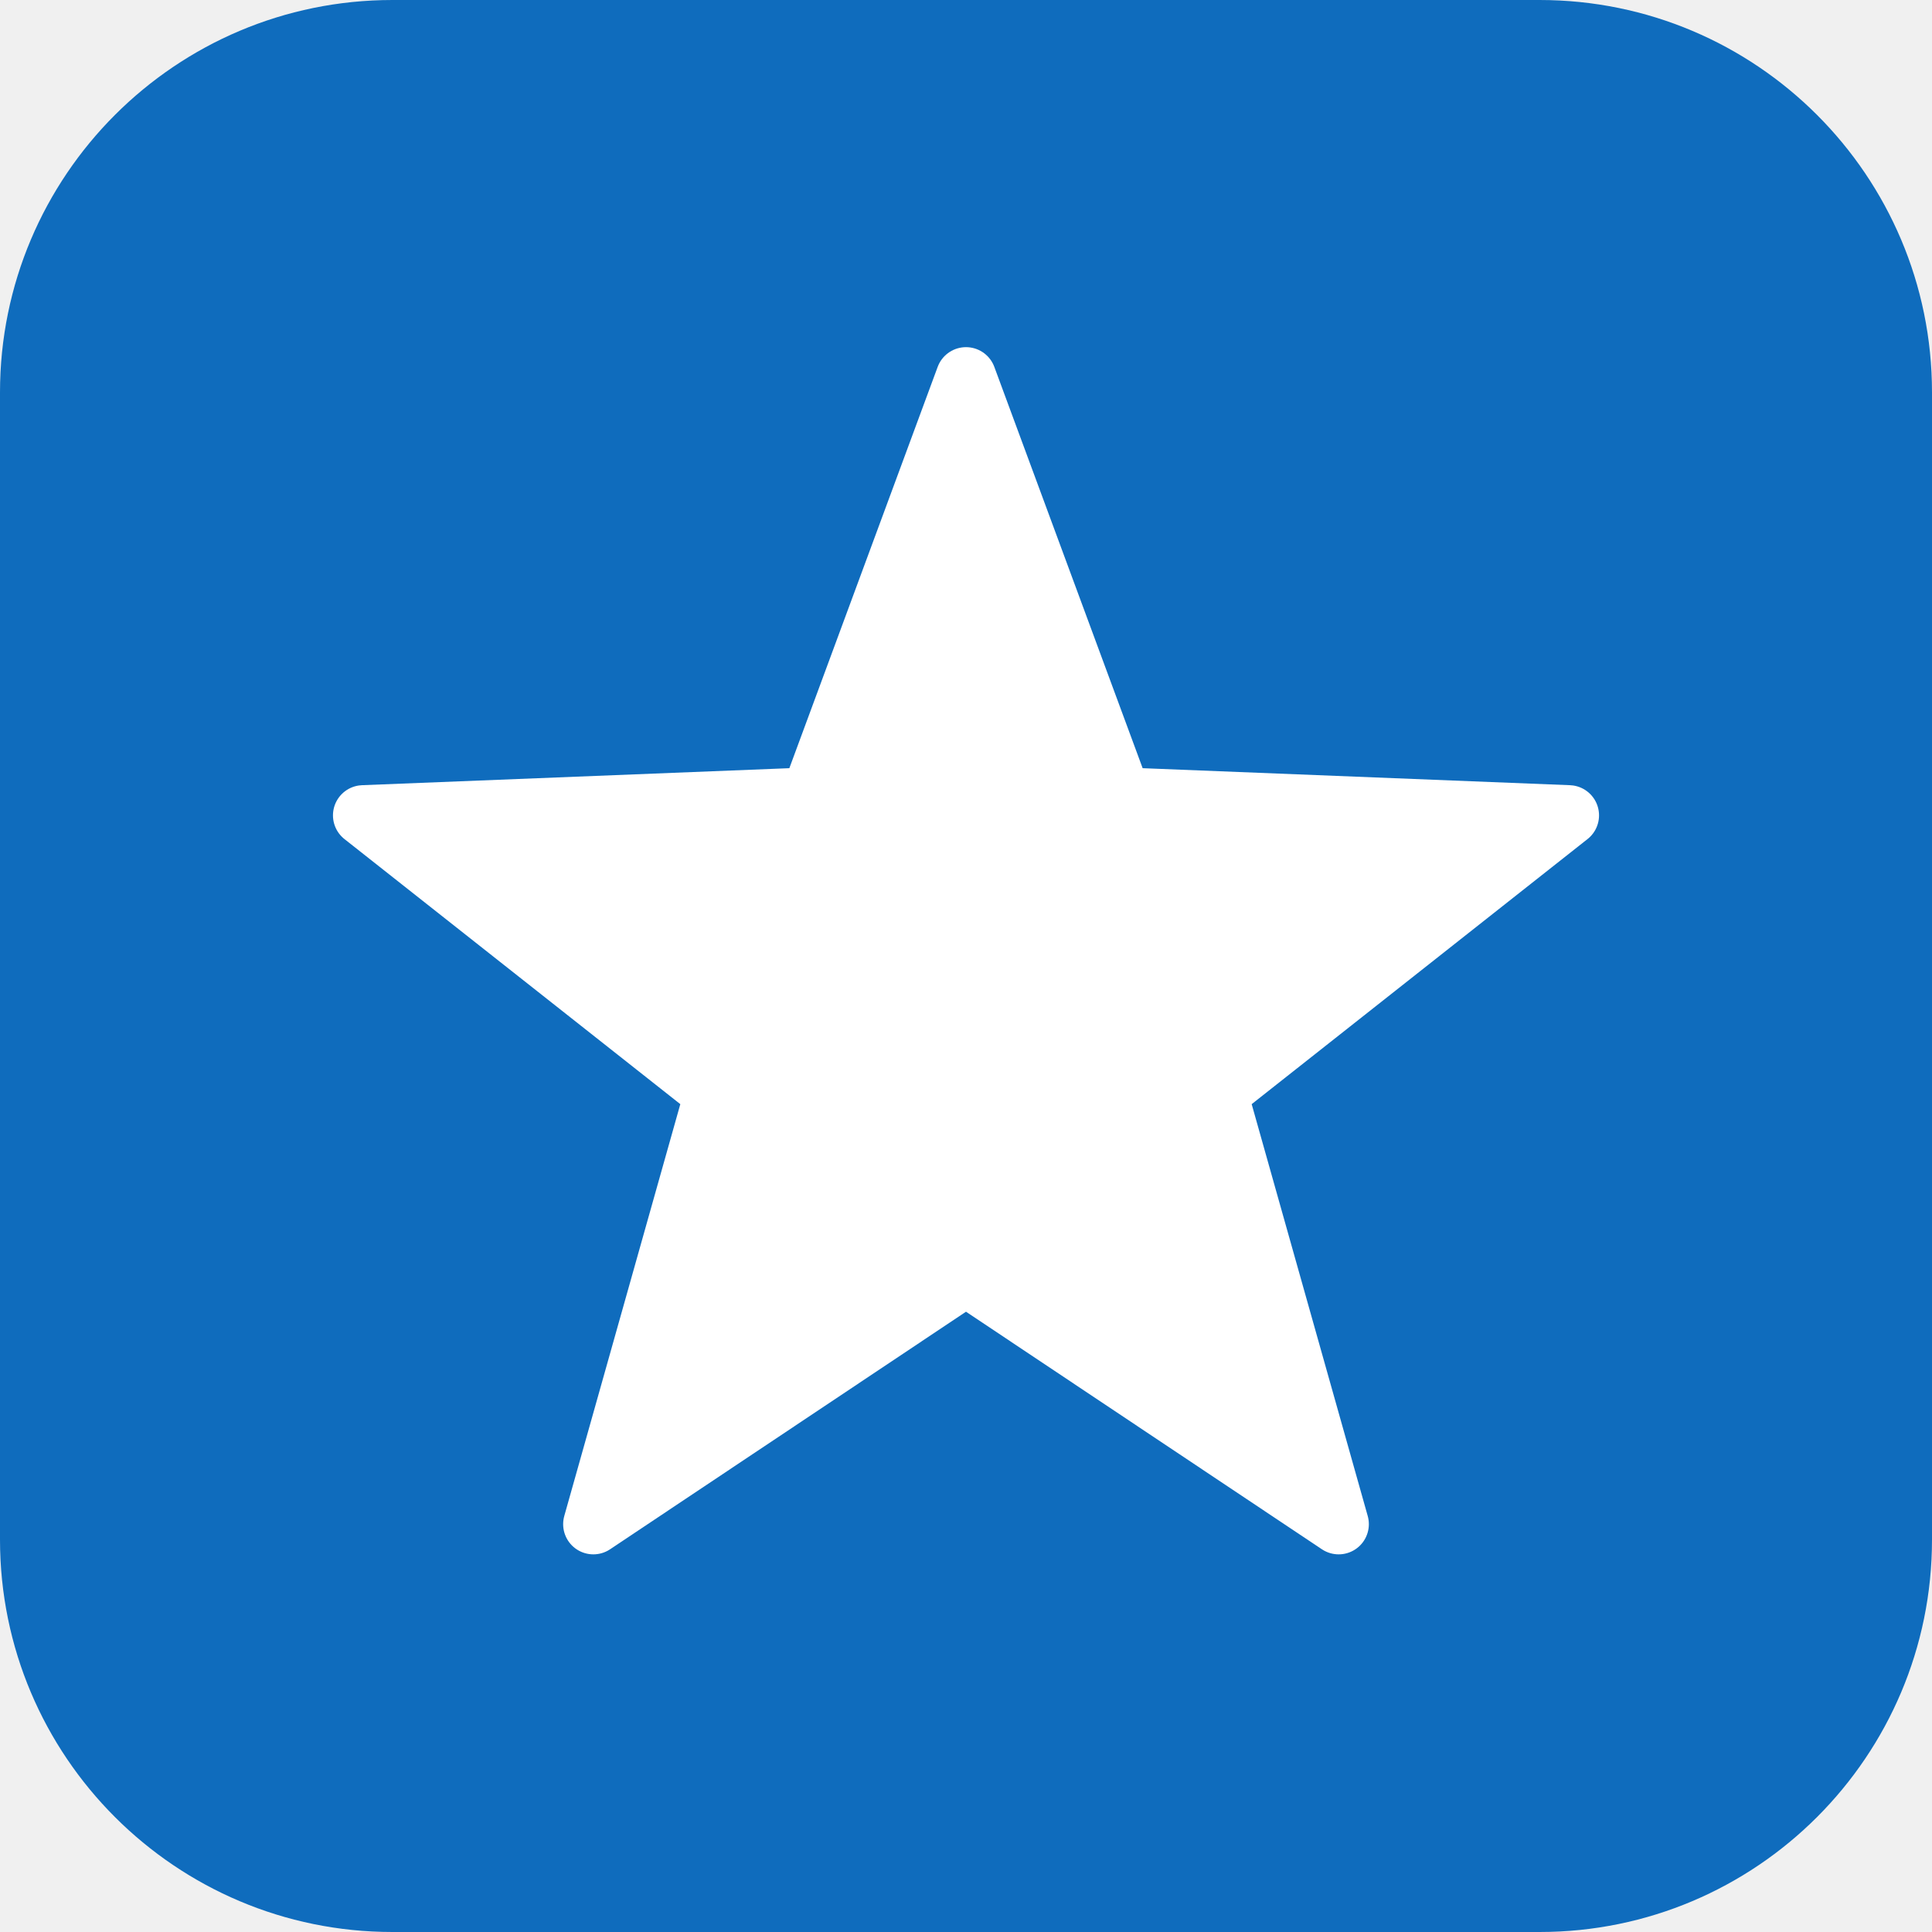
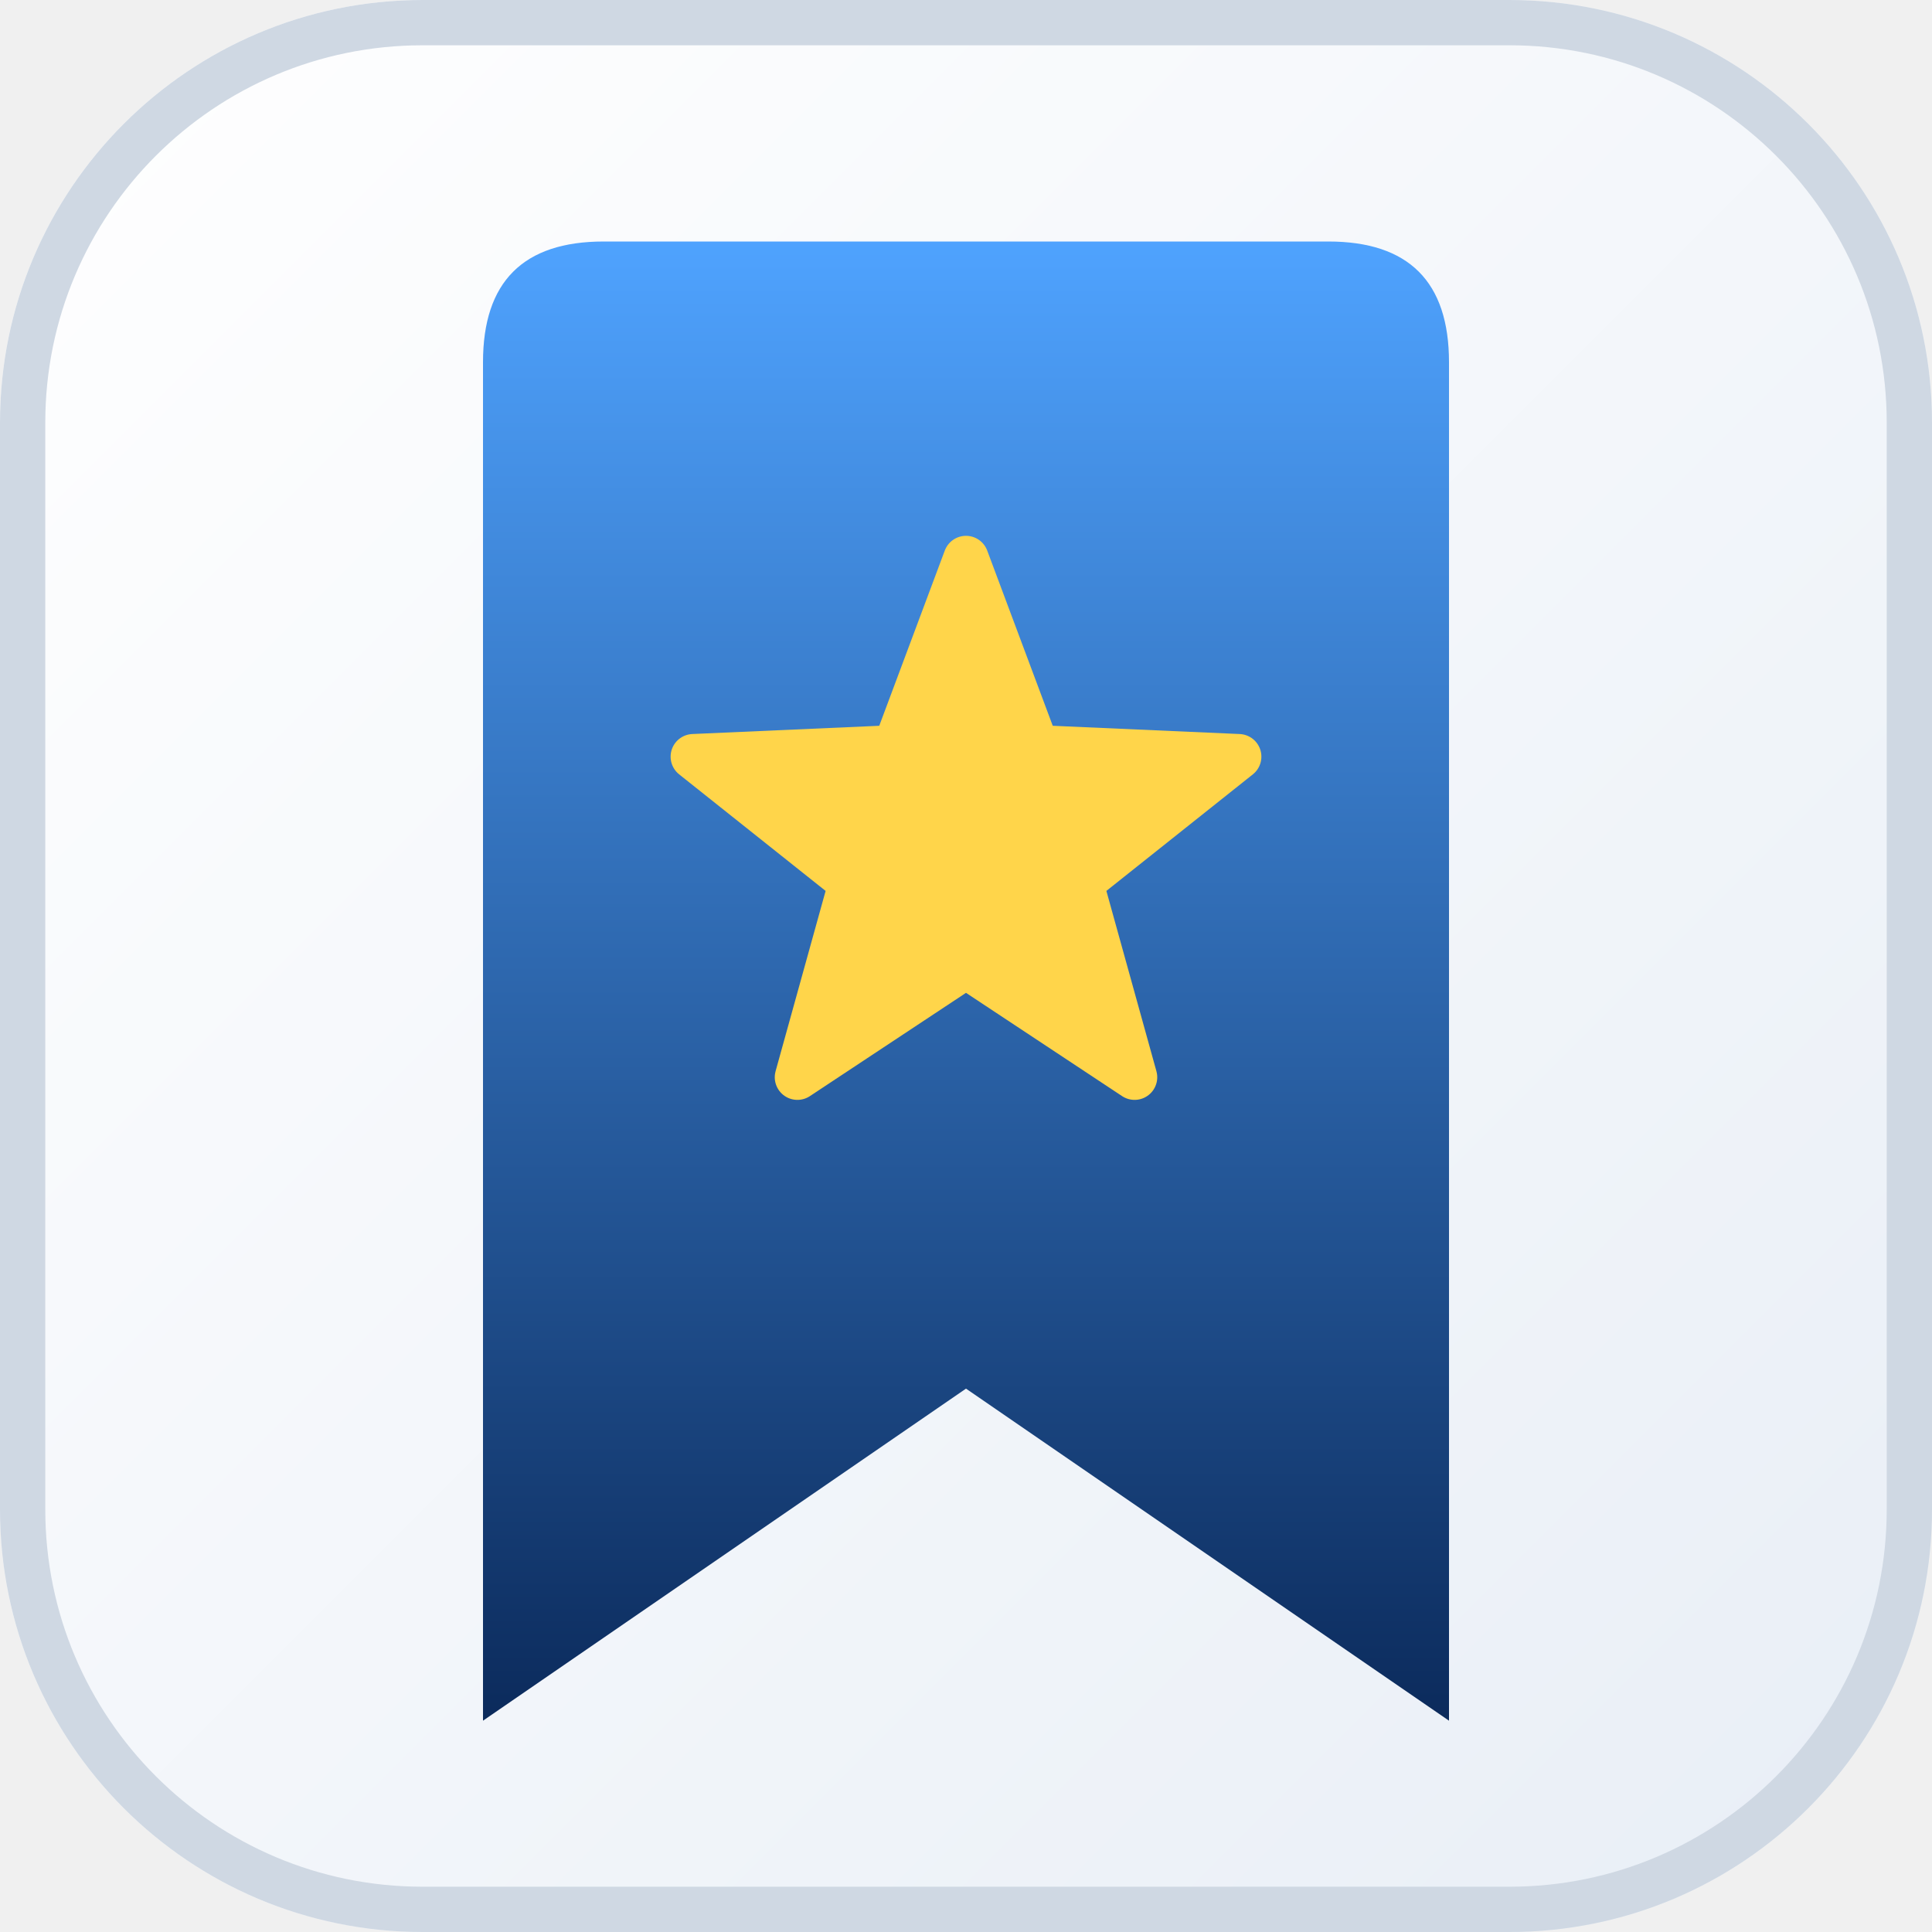
<svg xmlns="http://www.w3.org/2000/svg" viewBox="0 0 128 128">
-   <rect width="128" height="128" rx="26" fill="#0f6cbd" />
-   <polygon points="64.00,25.00 74.29,52.84 103.94,54.02 80.64,72.41 88.69,100.98 64.00,84.50 39.31,100.98 47.36,72.41 24.06,54.02 53.71,52.84" fill="#fff" stroke="#fff" stroke-width="4" stroke-linejoin="round" />
+   <defs>
+     <linearGradient id="tile" x1="0" y1="0" x2="1" y2="1">
+       <stop offset="0" stop-color="#ffffff" />
+       <stop offset="1" stop-color="#e8eef6" />
+     </linearGradient>
+     <linearGradient id="rib" x1="0" y1="0" x2="0" y2="1">
+       <stop offset="0.00" stop-color="#4fa3ff" />
+       <stop offset="1.00" stop-color="#0b2a5b" />
+     </linearGradient>
+   </defs>
+   <rect width="128" height="128" rx="28" fill="url(#tile)" />
+   <rect x="1.5" y="1.5" width="125" height="125" rx="26.5" fill="none" stroke="#cfd8e3" stroke-width="3" />
+   <path d="M32 24 q0 -8 8 -8 h48 q8 0 8 8 v90 l-32 -22 l-32 22 z" fill="url(#rib)" />
+   <polygon points="64.00,37.00 68.69,49.54 82.07,50.13 71.59,58.47 75.17,71.37 64.00,63.98 52.83,71.37 56.41,58.47 45.93,50.13 59.31,49.54" fill="#ffd54a" stroke="#ffd54a" stroke-width="3" stroke-linejoin="round" />
</svg>
